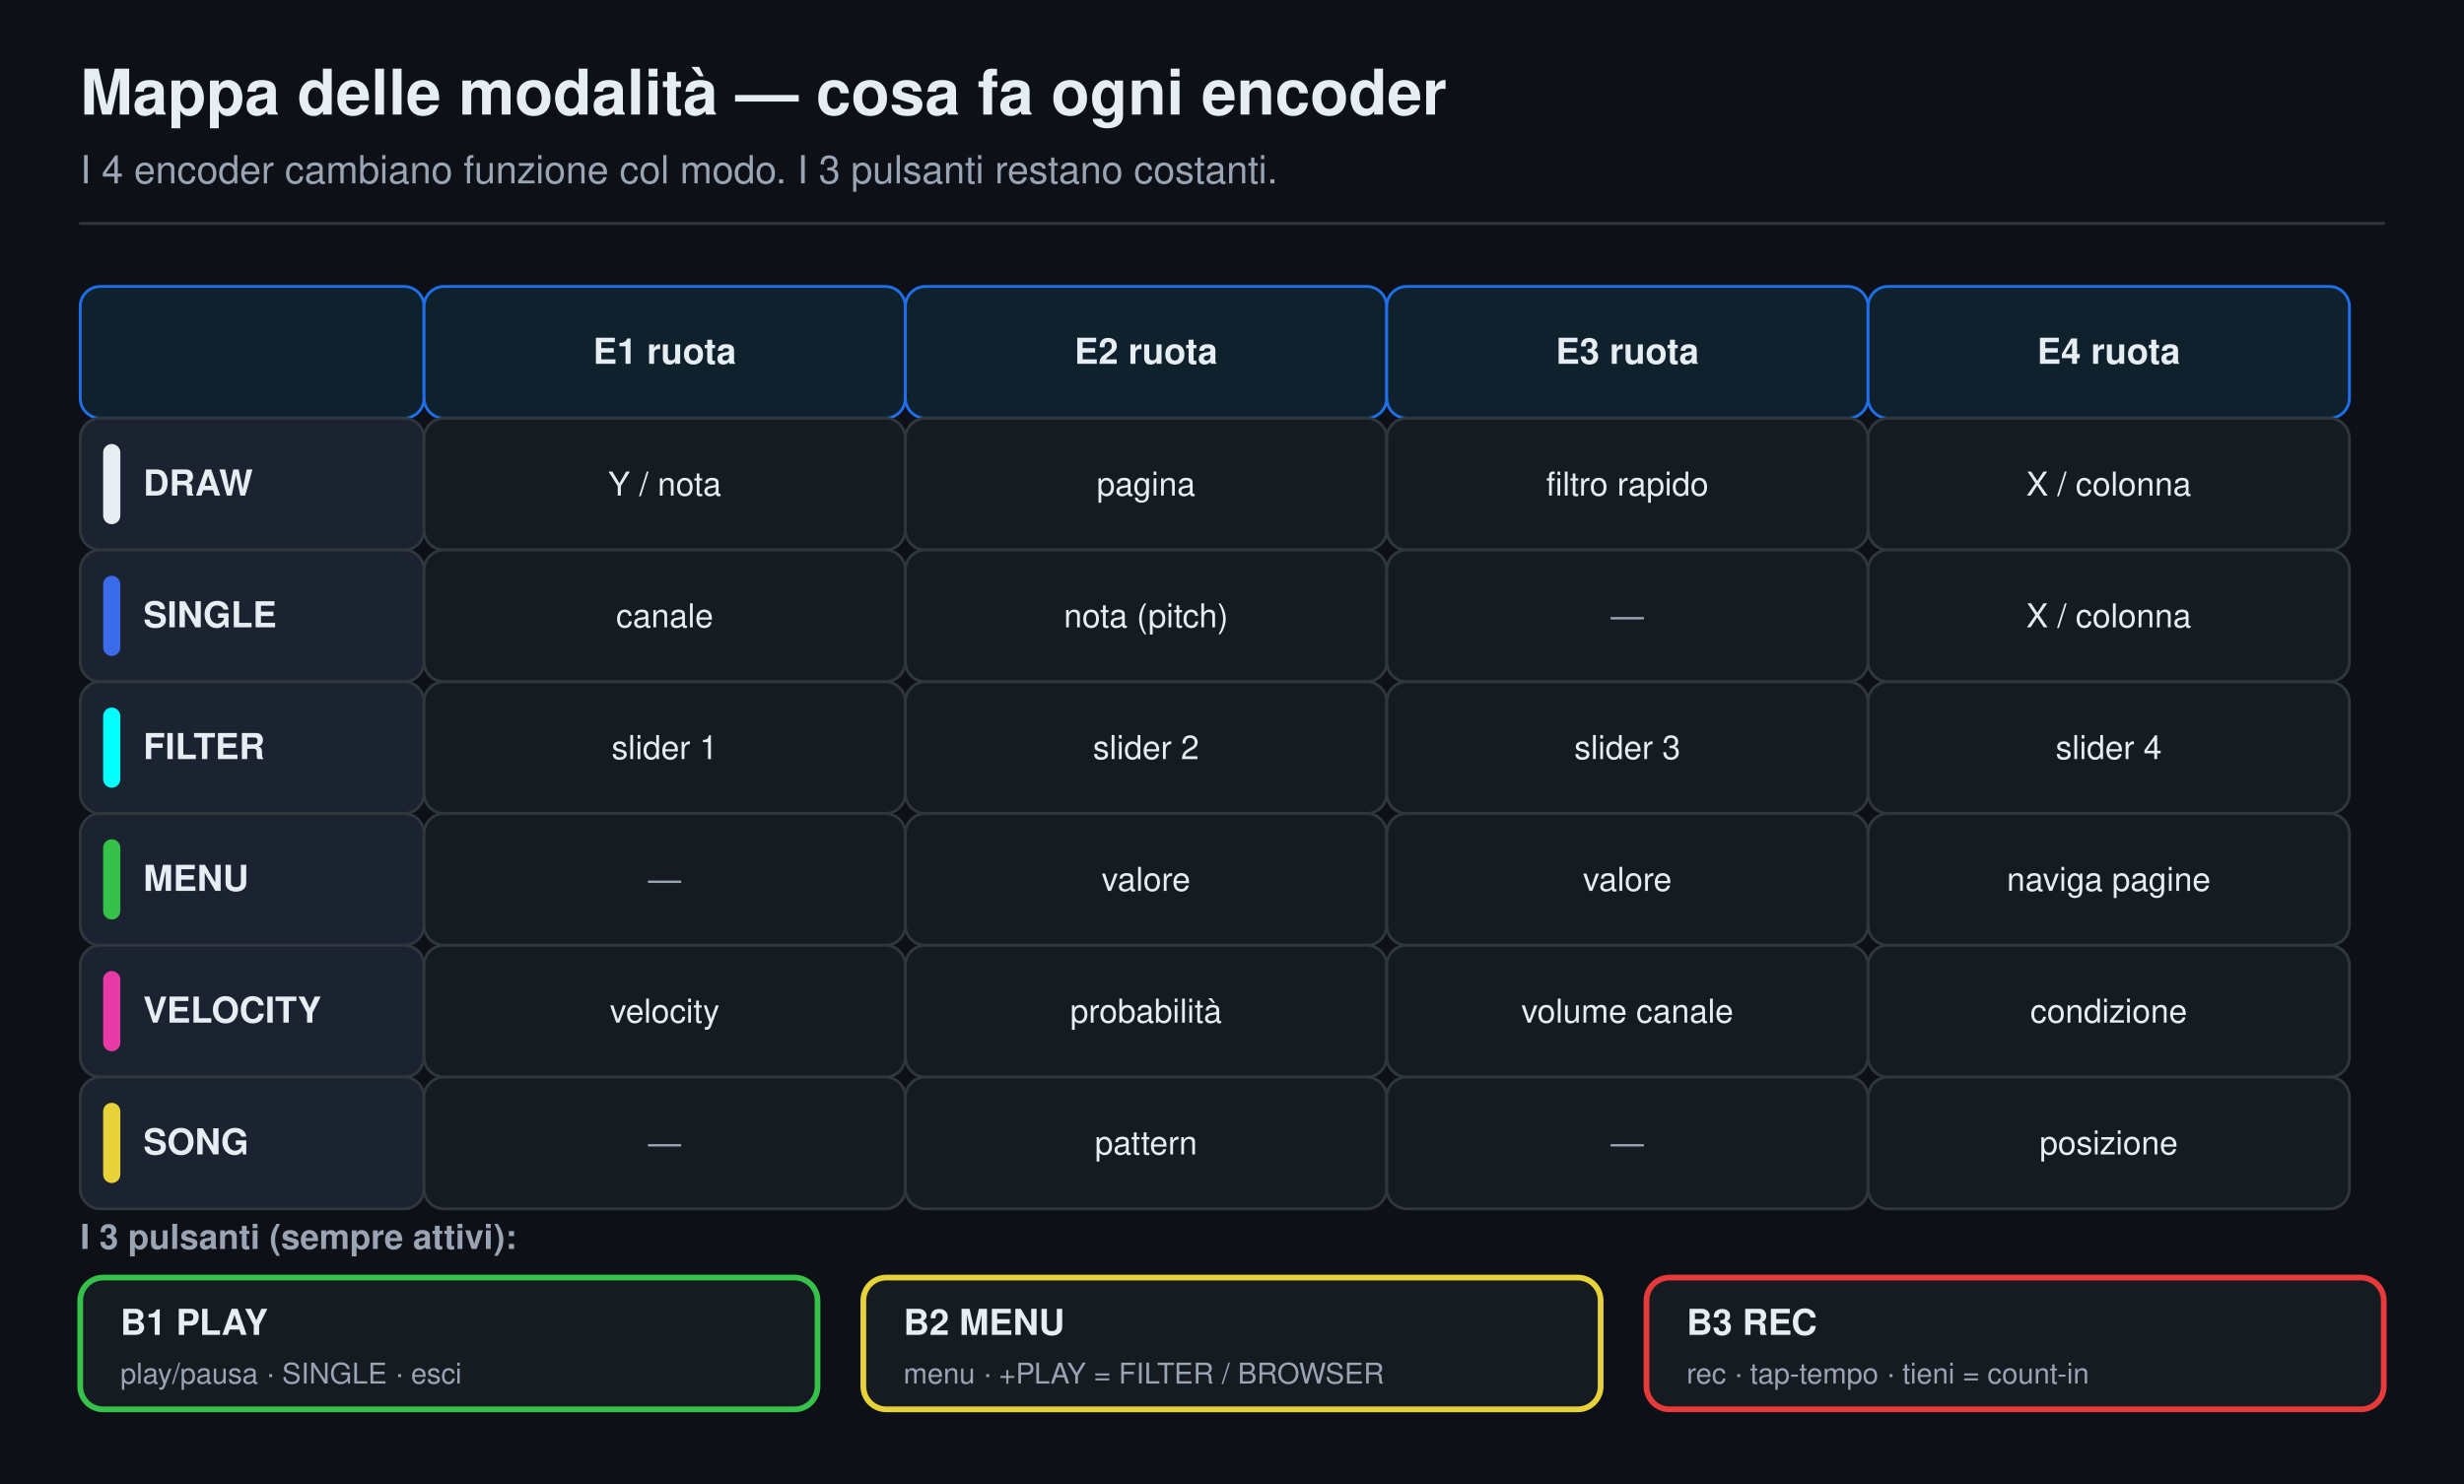
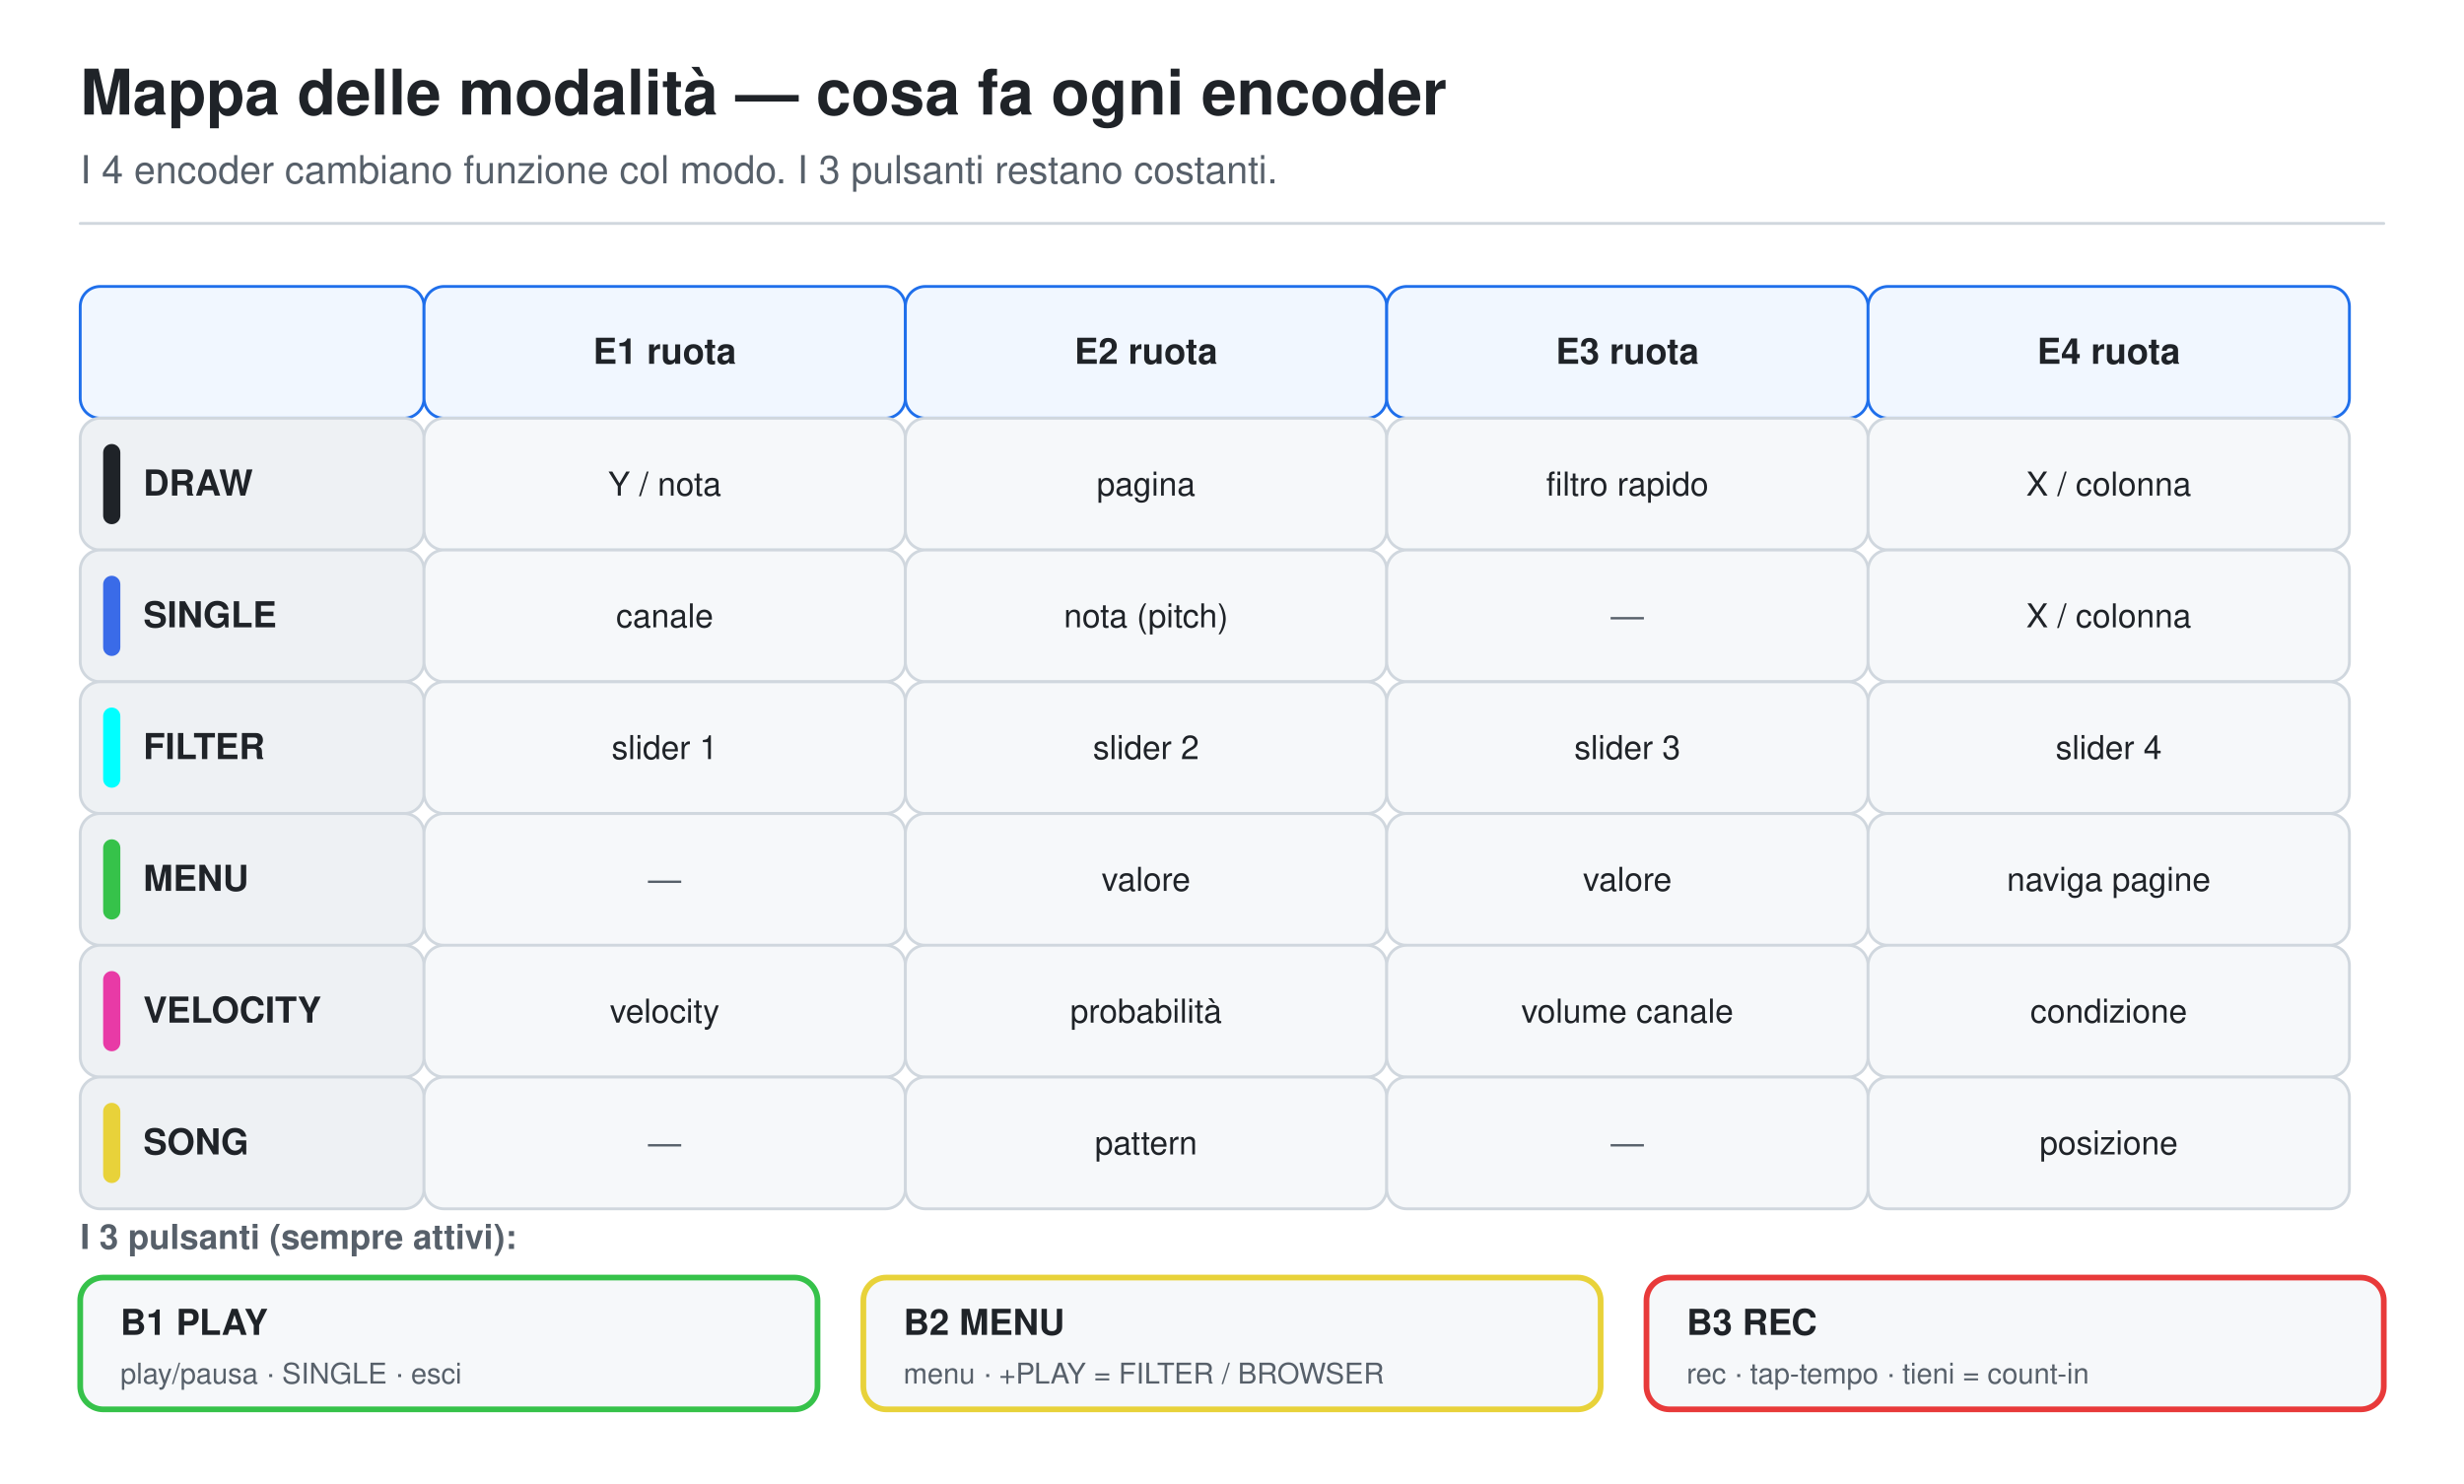
<svg xmlns="http://www.w3.org/2000/svg" viewBox="0 0 860 518" width="860" height="518" role="img">
-   <rect x="0" y="0" width="860" height="999" rx="0" ry="0" fill="#0d1117" />
-   <text x="28" y="40" font-family="'Segoe UI',Helvetica,Arial,sans-serif" font-size="22" fill="#e6edf3" text-anchor="start" font-weight="700">Mappa delle modalità — cosa fa ogni encoder</text>
-   <text x="28" y="64" font-family="'Segoe UI',Helvetica,Arial,sans-serif" font-size="13.5" fill="#9aa4b2" text-anchor="start" font-weight="400">I 4 encoder cambiano funzione col modo. I 3 pulsanti restano costanti.</text>
-   <line x1="28" y1="78" x2="832" y2="78" stroke="#30363d" stroke-width="1" stroke-linecap="round" />
-   <rect x="28" y="100" width="120" height="46" rx="7" ry="7" fill="#10212e" stroke="#1f6feb" stroke-width="1" />
-   <text x="88.0" y="127.0" font-family="'Segoe UI',Helvetica,Arial,sans-serif" font-size="12.5" fill="#e6edf3" text-anchor="middle" font-weight="700" />
-   <rect x="148" y="100" width="168" height="46" rx="7" ry="7" fill="#10212e" stroke="#1f6feb" stroke-width="1" />
-   <text x="232.0" y="127.0" font-family="'Segoe UI',Helvetica,Arial,sans-serif" font-size="12.5" fill="#e6edf3" text-anchor="middle" font-weight="700">E1 ruota</text>
-   <rect x="316" y="100" width="168" height="46" rx="7" ry="7" fill="#10212e" stroke="#1f6feb" stroke-width="1" />
-   <text x="400.0" y="127.0" font-family="'Segoe UI',Helvetica,Arial,sans-serif" font-size="12.5" fill="#e6edf3" text-anchor="middle" font-weight="700">E2 ruota</text>
-   <rect x="484" y="100" width="168" height="46" rx="7" ry="7" fill="#10212e" stroke="#1f6feb" stroke-width="1" />
-   <text x="568.0" y="127.0" font-family="'Segoe UI',Helvetica,Arial,sans-serif" font-size="12.5" fill="#e6edf3" text-anchor="middle" font-weight="700">E3 ruota</text>
-   <rect x="652" y="100" width="168" height="46" rx="7" ry="7" fill="#10212e" stroke="#1f6feb" stroke-width="1" />
-   <text x="736.0" y="127.0" font-family="'Segoe UI',Helvetica,Arial,sans-serif" font-size="12.5" fill="#e6edf3" text-anchor="middle" font-weight="700">E4 ruota</text>
-   <rect x="28" y="146" width="120" height="46" rx="7" ry="7" fill="#1b2230" stroke="#30363d" stroke-width="1" />
-   <rect x="36" y="155" width="6" height="28" rx="3" ry="3" fill="#e6edf3" />
-   <text x="50" y="173.0" font-family="'Segoe UI',Helvetica,Arial,sans-serif" font-size="12.5" fill="#e6edf3" text-anchor="start" font-weight="700">DRAW</text>
-   <rect x="148" y="146" width="168" height="46" rx="7" ry="7" fill="#161b22" stroke="#30363d" stroke-width="1" />
-   <text x="232.0" y="173.0" font-family="'Segoe UI',Helvetica,Arial,sans-serif" font-size="11.5" fill="#e6edf3" text-anchor="middle" font-weight="400">Y / nota</text>
-   <rect x="316" y="146" width="168" height="46" rx="7" ry="7" fill="#161b22" stroke="#30363d" stroke-width="1" />
-   <text x="400.0" y="173.0" font-family="'Segoe UI',Helvetica,Arial,sans-serif" font-size="11.5" fill="#e6edf3" text-anchor="middle" font-weight="400">pagina</text>
-   <rect x="484" y="146" width="168" height="46" rx="7" ry="7" fill="#161b22" stroke="#30363d" stroke-width="1" />
-   <text x="568.0" y="173.0" font-family="'Segoe UI',Helvetica,Arial,sans-serif" font-size="11.5" fill="#e6edf3" text-anchor="middle" font-weight="400">filtro rapido</text>
-   <rect x="652" y="146" width="168" height="46" rx="7" ry="7" fill="#161b22" stroke="#30363d" stroke-width="1" />
-   <text x="736.0" y="173.0" font-family="'Segoe UI',Helvetica,Arial,sans-serif" font-size="11.5" fill="#e6edf3" text-anchor="middle" font-weight="400">X / colonna</text>
-   <rect x="28" y="192" width="120" height="46" rx="7" ry="7" fill="#1b2230" stroke="#30363d" stroke-width="1" />
+   <rect x="0" y="0" width="860" height="999" rx="0" ry="0" fill="#ffffff" />
+   <text x="28" y="40" font-family="'Segoe UI',Helvetica,Arial,sans-serif" font-size="22" fill="#1f2328" text-anchor="start" font-weight="700">Mappa delle modalità — cosa fa ogni encoder</text>
+   <text x="28" y="64" font-family="'Segoe UI',Helvetica,Arial,sans-serif" font-size="13.5" fill="#57606a" text-anchor="start" font-weight="400">I 4 encoder cambiano funzione col modo. I 3 pulsanti restano costanti.</text>
+   <line x1="28" y1="78" x2="832" y2="78" stroke="#d0d7de" stroke-width="1" stroke-linecap="round" />
+   <rect x="28" y="100" width="120" height="46" rx="7" ry="7" fill="#f1f7ff" stroke="#1f6feb" stroke-width="1" />
+   <text x="88.0" y="127.0" font-family="'Segoe UI',Helvetica,Arial,sans-serif" font-size="12.5" fill="#1f2328" text-anchor="middle" font-weight="700" />
+   <rect x="148" y="100" width="168" height="46" rx="7" ry="7" fill="#f1f7ff" stroke="#1f6feb" stroke-width="1" />
+   <text x="232.0" y="127.0" font-family="'Segoe UI',Helvetica,Arial,sans-serif" font-size="12.5" fill="#1f2328" text-anchor="middle" font-weight="700">E1 ruota</text>
+   <rect x="316" y="100" width="168" height="46" rx="7" ry="7" fill="#f1f7ff" stroke="#1f6feb" stroke-width="1" />
+   <text x="400.0" y="127.0" font-family="'Segoe UI',Helvetica,Arial,sans-serif" font-size="12.5" fill="#1f2328" text-anchor="middle" font-weight="700">E2 ruota</text>
+   <rect x="484" y="100" width="168" height="46" rx="7" ry="7" fill="#f1f7ff" stroke="#1f6feb" stroke-width="1" />
+   <text x="568.0" y="127.0" font-family="'Segoe UI',Helvetica,Arial,sans-serif" font-size="12.5" fill="#1f2328" text-anchor="middle" font-weight="700">E3 ruota</text>
+   <rect x="652" y="100" width="168" height="46" rx="7" ry="7" fill="#f1f7ff" stroke="#1f6feb" stroke-width="1" />
+   <text x="736.0" y="127.0" font-family="'Segoe UI',Helvetica,Arial,sans-serif" font-size="12.5" fill="#1f2328" text-anchor="middle" font-weight="700">E4 ruota</text>
+   <rect x="28" y="146" width="120" height="46" rx="7" ry="7" fill="#eef1f4" stroke="#d0d7de" stroke-width="1" />
+   <rect x="36" y="155" width="6" height="28" rx="3" ry="3" fill="#1f2328" />
+   <text x="50" y="173.0" font-family="'Segoe UI',Helvetica,Arial,sans-serif" font-size="12.5" fill="#1f2328" text-anchor="start" font-weight="700">DRAW</text>
+   <rect x="148" y="146" width="168" height="46" rx="7" ry="7" fill="#f6f8fa" stroke="#d0d7de" stroke-width="1" />
+   <text x="232.0" y="173.0" font-family="'Segoe UI',Helvetica,Arial,sans-serif" font-size="11.5" fill="#1f2328" text-anchor="middle" font-weight="400">Y / nota</text>
+   <rect x="316" y="146" width="168" height="46" rx="7" ry="7" fill="#f6f8fa" stroke="#d0d7de" stroke-width="1" />
+   <text x="400.0" y="173.0" font-family="'Segoe UI',Helvetica,Arial,sans-serif" font-size="11.5" fill="#1f2328" text-anchor="middle" font-weight="400">pagina</text>
+   <rect x="484" y="146" width="168" height="46" rx="7" ry="7" fill="#f6f8fa" stroke="#d0d7de" stroke-width="1" />
+   <text x="568.0" y="173.0" font-family="'Segoe UI',Helvetica,Arial,sans-serif" font-size="11.5" fill="#1f2328" text-anchor="middle" font-weight="400">filtro rapido</text>
+   <rect x="652" y="146" width="168" height="46" rx="7" ry="7" fill="#f6f8fa" stroke="#d0d7de" stroke-width="1" />
+   <text x="736.0" y="173.0" font-family="'Segoe UI',Helvetica,Arial,sans-serif" font-size="11.5" fill="#1f2328" text-anchor="middle" font-weight="400">X / colonna</text>
+   <rect x="28" y="192" width="120" height="46" rx="7" ry="7" fill="#eef1f4" stroke="#d0d7de" stroke-width="1" />
  <rect x="36" y="201" width="6" height="28" rx="3" ry="3" fill="#3A6BE8" />
-   <text x="50" y="219.0" font-family="'Segoe UI',Helvetica,Arial,sans-serif" font-size="12.5" fill="#e6edf3" text-anchor="start" font-weight="700">SINGLE</text>
-   <rect x="148" y="192" width="168" height="46" rx="7" ry="7" fill="#161b22" stroke="#30363d" stroke-width="1" />
-   <text x="232.0" y="219.0" font-family="'Segoe UI',Helvetica,Arial,sans-serif" font-size="11.5" fill="#e6edf3" text-anchor="middle" font-weight="400">canale</text>
-   <rect x="316" y="192" width="168" height="46" rx="7" ry="7" fill="#161b22" stroke="#30363d" stroke-width="1" />
-   <text x="400.0" y="219.0" font-family="'Segoe UI',Helvetica,Arial,sans-serif" font-size="11.5" fill="#e6edf3" text-anchor="middle" font-weight="400">nota (pitch)</text>
-   <rect x="484" y="192" width="168" height="46" rx="7" ry="7" fill="#161b22" stroke="#30363d" stroke-width="1" />
-   <text x="568.0" y="219.0" font-family="'Segoe UI',Helvetica,Arial,sans-serif" font-size="11.5" fill="#9aa4b2" text-anchor="middle" font-weight="400">—</text>
-   <rect x="652" y="192" width="168" height="46" rx="7" ry="7" fill="#161b22" stroke="#30363d" stroke-width="1" />
-   <text x="736.0" y="219.0" font-family="'Segoe UI',Helvetica,Arial,sans-serif" font-size="11.5" fill="#e6edf3" text-anchor="middle" font-weight="400">X / colonna</text>
-   <rect x="28" y="238" width="120" height="46" rx="7" ry="7" fill="#1b2230" stroke="#30363d" stroke-width="1" />
+   <text x="50" y="219.0" font-family="'Segoe UI',Helvetica,Arial,sans-serif" font-size="12.5" fill="#1f2328" text-anchor="start" font-weight="700">SINGLE</text>
+   <rect x="148" y="192" width="168" height="46" rx="7" ry="7" fill="#f6f8fa" stroke="#d0d7de" stroke-width="1" />
+   <text x="232.0" y="219.0" font-family="'Segoe UI',Helvetica,Arial,sans-serif" font-size="11.5" fill="#1f2328" text-anchor="middle" font-weight="400">canale</text>
+   <rect x="316" y="192" width="168" height="46" rx="7" ry="7" fill="#f6f8fa" stroke="#d0d7de" stroke-width="1" />
+   <text x="400.0" y="219.0" font-family="'Segoe UI',Helvetica,Arial,sans-serif" font-size="11.5" fill="#1f2328" text-anchor="middle" font-weight="400">nota (pitch)</text>
+   <rect x="484" y="192" width="168" height="46" rx="7" ry="7" fill="#f6f8fa" stroke="#d0d7de" stroke-width="1" />
+   <text x="568.0" y="219.0" font-family="'Segoe UI',Helvetica,Arial,sans-serif" font-size="11.5" fill="#57606a" text-anchor="middle" font-weight="400">—</text>
+   <rect x="652" y="192" width="168" height="46" rx="7" ry="7" fill="#f6f8fa" stroke="#d0d7de" stroke-width="1" />
+   <text x="736.0" y="219.0" font-family="'Segoe UI',Helvetica,Arial,sans-serif" font-size="11.5" fill="#1f2328" text-anchor="middle" font-weight="400">X / colonna</text>
+   <rect x="28" y="238" width="120" height="46" rx="7" ry="7" fill="#eef1f4" stroke="#d0d7de" stroke-width="1" />
  <rect x="36" y="247" width="6" height="28" rx="3" ry="3" fill="#00FFFF" />
-   <text x="50" y="265.0" font-family="'Segoe UI',Helvetica,Arial,sans-serif" font-size="12.5" fill="#e6edf3" text-anchor="start" font-weight="700">FILTER</text>
-   <rect x="148" y="238" width="168" height="46" rx="7" ry="7" fill="#161b22" stroke="#30363d" stroke-width="1" />
-   <text x="232.0" y="265.0" font-family="'Segoe UI',Helvetica,Arial,sans-serif" font-size="11.5" fill="#e6edf3" text-anchor="middle" font-weight="400">slider 1</text>
-   <rect x="316" y="238" width="168" height="46" rx="7" ry="7" fill="#161b22" stroke="#30363d" stroke-width="1" />
-   <text x="400.0" y="265.0" font-family="'Segoe UI',Helvetica,Arial,sans-serif" font-size="11.5" fill="#e6edf3" text-anchor="middle" font-weight="400">slider 2</text>
-   <rect x="484" y="238" width="168" height="46" rx="7" ry="7" fill="#161b22" stroke="#30363d" stroke-width="1" />
-   <text x="568.0" y="265.0" font-family="'Segoe UI',Helvetica,Arial,sans-serif" font-size="11.5" fill="#e6edf3" text-anchor="middle" font-weight="400">slider 3</text>
-   <rect x="652" y="238" width="168" height="46" rx="7" ry="7" fill="#161b22" stroke="#30363d" stroke-width="1" />
-   <text x="736.0" y="265.0" font-family="'Segoe UI',Helvetica,Arial,sans-serif" font-size="11.5" fill="#e6edf3" text-anchor="middle" font-weight="400">slider 4</text>
-   <rect x="28" y="284" width="120" height="46" rx="7" ry="7" fill="#1b2230" stroke="#30363d" stroke-width="1" />
+   <text x="50" y="265.0" font-family="'Segoe UI',Helvetica,Arial,sans-serif" font-size="12.5" fill="#1f2328" text-anchor="start" font-weight="700">FILTER</text>
+   <rect x="148" y="238" width="168" height="46" rx="7" ry="7" fill="#f6f8fa" stroke="#d0d7de" stroke-width="1" />
+   <text x="232.0" y="265.0" font-family="'Segoe UI',Helvetica,Arial,sans-serif" font-size="11.5" fill="#1f2328" text-anchor="middle" font-weight="400">slider 1</text>
+   <rect x="316" y="238" width="168" height="46" rx="7" ry="7" fill="#f6f8fa" stroke="#d0d7de" stroke-width="1" />
+   <text x="400.0" y="265.0" font-family="'Segoe UI',Helvetica,Arial,sans-serif" font-size="11.5" fill="#1f2328" text-anchor="middle" font-weight="400">slider 2</text>
+   <rect x="484" y="238" width="168" height="46" rx="7" ry="7" fill="#f6f8fa" stroke="#d0d7de" stroke-width="1" />
+   <text x="568.0" y="265.0" font-family="'Segoe UI',Helvetica,Arial,sans-serif" font-size="11.5" fill="#1f2328" text-anchor="middle" font-weight="400">slider 3</text>
+   <rect x="652" y="238" width="168" height="46" rx="7" ry="7" fill="#f6f8fa" stroke="#d0d7de" stroke-width="1" />
+   <text x="736.0" y="265.0" font-family="'Segoe UI',Helvetica,Arial,sans-serif" font-size="11.5" fill="#1f2328" text-anchor="middle" font-weight="400">slider 4</text>
+   <rect x="28" y="284" width="120" height="46" rx="7" ry="7" fill="#eef1f4" stroke="#d0d7de" stroke-width="1" />
  <rect x="36" y="293" width="6" height="28" rx="3" ry="3" fill="#36C24A" />
-   <text x="50" y="311.0" font-family="'Segoe UI',Helvetica,Arial,sans-serif" font-size="12.5" fill="#e6edf3" text-anchor="start" font-weight="700">MENU</text>
-   <rect x="148" y="284" width="168" height="46" rx="7" ry="7" fill="#161b22" stroke="#30363d" stroke-width="1" />
-   <text x="232.0" y="311.0" font-family="'Segoe UI',Helvetica,Arial,sans-serif" font-size="11.5" fill="#9aa4b2" text-anchor="middle" font-weight="400">—</text>
-   <rect x="316" y="284" width="168" height="46" rx="7" ry="7" fill="#161b22" stroke="#30363d" stroke-width="1" />
-   <text x="400.0" y="311.0" font-family="'Segoe UI',Helvetica,Arial,sans-serif" font-size="11.5" fill="#e6edf3" text-anchor="middle" font-weight="400">valore</text>
-   <rect x="484" y="284" width="168" height="46" rx="7" ry="7" fill="#161b22" stroke="#30363d" stroke-width="1" />
-   <text x="568.0" y="311.0" font-family="'Segoe UI',Helvetica,Arial,sans-serif" font-size="11.5" fill="#e6edf3" text-anchor="middle" font-weight="400">valore</text>
-   <rect x="652" y="284" width="168" height="46" rx="7" ry="7" fill="#161b22" stroke="#30363d" stroke-width="1" />
-   <text x="736.0" y="311.0" font-family="'Segoe UI',Helvetica,Arial,sans-serif" font-size="11.5" fill="#e6edf3" text-anchor="middle" font-weight="400">naviga pagine</text>
-   <rect x="28" y="330" width="120" height="46" rx="7" ry="7" fill="#1b2230" stroke="#30363d" stroke-width="1" />
+   <text x="50" y="311.0" font-family="'Segoe UI',Helvetica,Arial,sans-serif" font-size="12.5" fill="#1f2328" text-anchor="start" font-weight="700">MENU</text>
+   <rect x="148" y="284" width="168" height="46" rx="7" ry="7" fill="#f6f8fa" stroke="#d0d7de" stroke-width="1" />
+   <text x="232.0" y="311.0" font-family="'Segoe UI',Helvetica,Arial,sans-serif" font-size="11.5" fill="#57606a" text-anchor="middle" font-weight="400">—</text>
+   <rect x="316" y="284" width="168" height="46" rx="7" ry="7" fill="#f6f8fa" stroke="#d0d7de" stroke-width="1" />
+   <text x="400.0" y="311.0" font-family="'Segoe UI',Helvetica,Arial,sans-serif" font-size="11.5" fill="#1f2328" text-anchor="middle" font-weight="400">valore</text>
+   <rect x="484" y="284" width="168" height="46" rx="7" ry="7" fill="#f6f8fa" stroke="#d0d7de" stroke-width="1" />
+   <text x="568.0" y="311.0" font-family="'Segoe UI',Helvetica,Arial,sans-serif" font-size="11.5" fill="#1f2328" text-anchor="middle" font-weight="400">valore</text>
+   <rect x="652" y="284" width="168" height="46" rx="7" ry="7" fill="#f6f8fa" stroke="#d0d7de" stroke-width="1" />
+   <text x="736.0" y="311.0" font-family="'Segoe UI',Helvetica,Arial,sans-serif" font-size="11.5" fill="#1f2328" text-anchor="middle" font-weight="400">naviga pagine</text>
+   <rect x="28" y="330" width="120" height="46" rx="7" ry="7" fill="#eef1f4" stroke="#d0d7de" stroke-width="1" />
  <rect x="36" y="339" width="6" height="28" rx="3" ry="3" fill="#E83AA6" />
-   <text x="50" y="357.0" font-family="'Segoe UI',Helvetica,Arial,sans-serif" font-size="12.5" fill="#e6edf3" text-anchor="start" font-weight="700">VELOCITY</text>
-   <rect x="148" y="330" width="168" height="46" rx="7" ry="7" fill="#161b22" stroke="#30363d" stroke-width="1" />
-   <text x="232.0" y="357.0" font-family="'Segoe UI',Helvetica,Arial,sans-serif" font-size="11.5" fill="#e6edf3" text-anchor="middle" font-weight="400">velocity</text>
-   <rect x="316" y="330" width="168" height="46" rx="7" ry="7" fill="#161b22" stroke="#30363d" stroke-width="1" />
-   <text x="400.0" y="357.0" font-family="'Segoe UI',Helvetica,Arial,sans-serif" font-size="11.5" fill="#e6edf3" text-anchor="middle" font-weight="400">probabilità</text>
-   <rect x="484" y="330" width="168" height="46" rx="7" ry="7" fill="#161b22" stroke="#30363d" stroke-width="1" />
-   <text x="568.0" y="357.0" font-family="'Segoe UI',Helvetica,Arial,sans-serif" font-size="11.5" fill="#e6edf3" text-anchor="middle" font-weight="400">volume canale</text>
-   <rect x="652" y="330" width="168" height="46" rx="7" ry="7" fill="#161b22" stroke="#30363d" stroke-width="1" />
-   <text x="736.0" y="357.0" font-family="'Segoe UI',Helvetica,Arial,sans-serif" font-size="11.5" fill="#e6edf3" text-anchor="middle" font-weight="400">condizione</text>
-   <rect x="28" y="376" width="120" height="46" rx="7" ry="7" fill="#1b2230" stroke="#30363d" stroke-width="1" />
+   <text x="50" y="357.0" font-family="'Segoe UI',Helvetica,Arial,sans-serif" font-size="12.5" fill="#1f2328" text-anchor="start" font-weight="700">VELOCITY</text>
+   <rect x="148" y="330" width="168" height="46" rx="7" ry="7" fill="#f6f8fa" stroke="#d0d7de" stroke-width="1" />
+   <text x="232.0" y="357.0" font-family="'Segoe UI',Helvetica,Arial,sans-serif" font-size="11.5" fill="#1f2328" text-anchor="middle" font-weight="400">velocity</text>
+   <rect x="316" y="330" width="168" height="46" rx="7" ry="7" fill="#f6f8fa" stroke="#d0d7de" stroke-width="1" />
+   <text x="400.0" y="357.0" font-family="'Segoe UI',Helvetica,Arial,sans-serif" font-size="11.5" fill="#1f2328" text-anchor="middle" font-weight="400">probabilità</text>
+   <rect x="484" y="330" width="168" height="46" rx="7" ry="7" fill="#f6f8fa" stroke="#d0d7de" stroke-width="1" />
+   <text x="568.0" y="357.0" font-family="'Segoe UI',Helvetica,Arial,sans-serif" font-size="11.5" fill="#1f2328" text-anchor="middle" font-weight="400">volume canale</text>
+   <rect x="652" y="330" width="168" height="46" rx="7" ry="7" fill="#f6f8fa" stroke="#d0d7de" stroke-width="1" />
+   <text x="736.0" y="357.0" font-family="'Segoe UI',Helvetica,Arial,sans-serif" font-size="11.5" fill="#1f2328" text-anchor="middle" font-weight="400">condizione</text>
+   <rect x="28" y="376" width="120" height="46" rx="7" ry="7" fill="#eef1f4" stroke="#d0d7de" stroke-width="1" />
  <rect x="36" y="385" width="6" height="28" rx="3" ry="3" fill="#E8D23A" />
-   <text x="50" y="403.0" font-family="'Segoe UI',Helvetica,Arial,sans-serif" font-size="12.5" fill="#e6edf3" text-anchor="start" font-weight="700">SONG</text>
-   <rect x="148" y="376" width="168" height="46" rx="7" ry="7" fill="#161b22" stroke="#30363d" stroke-width="1" />
-   <text x="232.0" y="403.0" font-family="'Segoe UI',Helvetica,Arial,sans-serif" font-size="11.5" fill="#9aa4b2" text-anchor="middle" font-weight="400">—</text>
-   <rect x="316" y="376" width="168" height="46" rx="7" ry="7" fill="#161b22" stroke="#30363d" stroke-width="1" />
-   <text x="400.0" y="403.0" font-family="'Segoe UI',Helvetica,Arial,sans-serif" font-size="11.5" fill="#e6edf3" text-anchor="middle" font-weight="400">pattern</text>
-   <rect x="484" y="376" width="168" height="46" rx="7" ry="7" fill="#161b22" stroke="#30363d" stroke-width="1" />
-   <text x="568.0" y="403.0" font-family="'Segoe UI',Helvetica,Arial,sans-serif" font-size="11.5" fill="#9aa4b2" text-anchor="middle" font-weight="400">—</text>
-   <rect x="652" y="376" width="168" height="46" rx="7" ry="7" fill="#161b22" stroke="#30363d" stroke-width="1" />
-   <text x="736.0" y="403.0" font-family="'Segoe UI',Helvetica,Arial,sans-serif" font-size="11.5" fill="#e6edf3" text-anchor="middle" font-weight="400">posizione</text>
-   <text x="28" y="436" font-family="'Segoe UI',Helvetica,Arial,sans-serif" font-size="12" fill="#9aa4b2" text-anchor="start" font-weight="600">I 3 pulsanti (sempre attivi):</text>
-   <rect x="28.0" y="446" width="257.333" height="46" rx="8" ry="8" fill="#161b22" stroke="#36C24A" stroke-width="2" />
-   <text x="42.0" y="466" font-family="'Segoe UI',Helvetica,Arial,sans-serif" font-size="12.5" fill="#e6edf3" text-anchor="start" font-weight="700">B1 PLAY</text>
-   <text x="42.0" y="483" font-family="'Segoe UI',Helvetica,Arial,sans-serif" font-size="10" fill="#9aa4b2" text-anchor="start" font-weight="400">play/pausa · SINGLE · esci</text>
-   <rect x="301.333" y="446" width="257.333" height="46" rx="8" ry="8" fill="#161b22" stroke="#E8D23A" stroke-width="2" />
-   <text x="315.333" y="466" font-family="'Segoe UI',Helvetica,Arial,sans-serif" font-size="12.5" fill="#e6edf3" text-anchor="start" font-weight="700">B2 MENU</text>
-   <text x="315.333" y="483" font-family="'Segoe UI',Helvetica,Arial,sans-serif" font-size="10" fill="#9aa4b2" text-anchor="start" font-weight="400">menu · +PLAY = FILTER / BROWSER</text>
-   <rect x="574.667" y="446" width="257.333" height="46" rx="8" ry="8" fill="#161b22" stroke="#E83A3A" stroke-width="2" />
-   <text x="588.667" y="466" font-family="'Segoe UI',Helvetica,Arial,sans-serif" font-size="12.5" fill="#e6edf3" text-anchor="start" font-weight="700">B3 REC</text>
-   <text x="588.667" y="483" font-family="'Segoe UI',Helvetica,Arial,sans-serif" font-size="10" fill="#9aa4b2" text-anchor="start" font-weight="400">rec · tap-tempo · tieni = count-in</text>
+   <text x="50" y="403.0" font-family="'Segoe UI',Helvetica,Arial,sans-serif" font-size="12.5" fill="#1f2328" text-anchor="start" font-weight="700">SONG</text>
+   <rect x="148" y="376" width="168" height="46" rx="7" ry="7" fill="#f6f8fa" stroke="#d0d7de" stroke-width="1" />
+   <text x="232.0" y="403.0" font-family="'Segoe UI',Helvetica,Arial,sans-serif" font-size="11.5" fill="#57606a" text-anchor="middle" font-weight="400">—</text>
+   <rect x="316" y="376" width="168" height="46" rx="7" ry="7" fill="#f6f8fa" stroke="#d0d7de" stroke-width="1" />
+   <text x="400.0" y="403.0" font-family="'Segoe UI',Helvetica,Arial,sans-serif" font-size="11.5" fill="#1f2328" text-anchor="middle" font-weight="400">pattern</text>
+   <rect x="484" y="376" width="168" height="46" rx="7" ry="7" fill="#f6f8fa" stroke="#d0d7de" stroke-width="1" />
+   <text x="568.0" y="403.0" font-family="'Segoe UI',Helvetica,Arial,sans-serif" font-size="11.5" fill="#57606a" text-anchor="middle" font-weight="400">—</text>
+   <rect x="652" y="376" width="168" height="46" rx="7" ry="7" fill="#f6f8fa" stroke="#d0d7de" stroke-width="1" />
+   <text x="736.0" y="403.0" font-family="'Segoe UI',Helvetica,Arial,sans-serif" font-size="11.5" fill="#1f2328" text-anchor="middle" font-weight="400">posizione</text>
+   <text x="28" y="436" font-family="'Segoe UI',Helvetica,Arial,sans-serif" font-size="12" fill="#57606a" text-anchor="start" font-weight="600">I 3 pulsanti (sempre attivi):</text>
+   <rect x="28.0" y="446" width="257.333" height="46" rx="8" ry="8" fill="#f6f8fa" stroke="#36C24A" stroke-width="2" />
+   <text x="42.0" y="466" font-family="'Segoe UI',Helvetica,Arial,sans-serif" font-size="12.5" fill="#1f2328" text-anchor="start" font-weight="700">B1 PLAY</text>
+   <text x="42.0" y="483" font-family="'Segoe UI',Helvetica,Arial,sans-serif" font-size="10" fill="#57606a" text-anchor="start" font-weight="400">play/pausa · SINGLE · esci</text>
+   <rect x="301.333" y="446" width="257.333" height="46" rx="8" ry="8" fill="#f6f8fa" stroke="#E8D23A" stroke-width="2" />
+   <text x="315.333" y="466" font-family="'Segoe UI',Helvetica,Arial,sans-serif" font-size="12.5" fill="#1f2328" text-anchor="start" font-weight="700">B2 MENU</text>
+   <text x="315.333" y="483" font-family="'Segoe UI',Helvetica,Arial,sans-serif" font-size="10" fill="#57606a" text-anchor="start" font-weight="400">menu · +PLAY = FILTER / BROWSER</text>
+   <rect x="574.667" y="446" width="257.333" height="46" rx="8" ry="8" fill="#f6f8fa" stroke="#E83A3A" stroke-width="2" />
+   <text x="588.667" y="466" font-family="'Segoe UI',Helvetica,Arial,sans-serif" font-size="12.5" fill="#1f2328" text-anchor="start" font-weight="700">B3 REC</text>
+   <text x="588.667" y="483" font-family="'Segoe UI',Helvetica,Arial,sans-serif" font-size="10" fill="#57606a" text-anchor="start" font-weight="400">rec · tap-tempo · tieni = count-in</text>
</svg>
